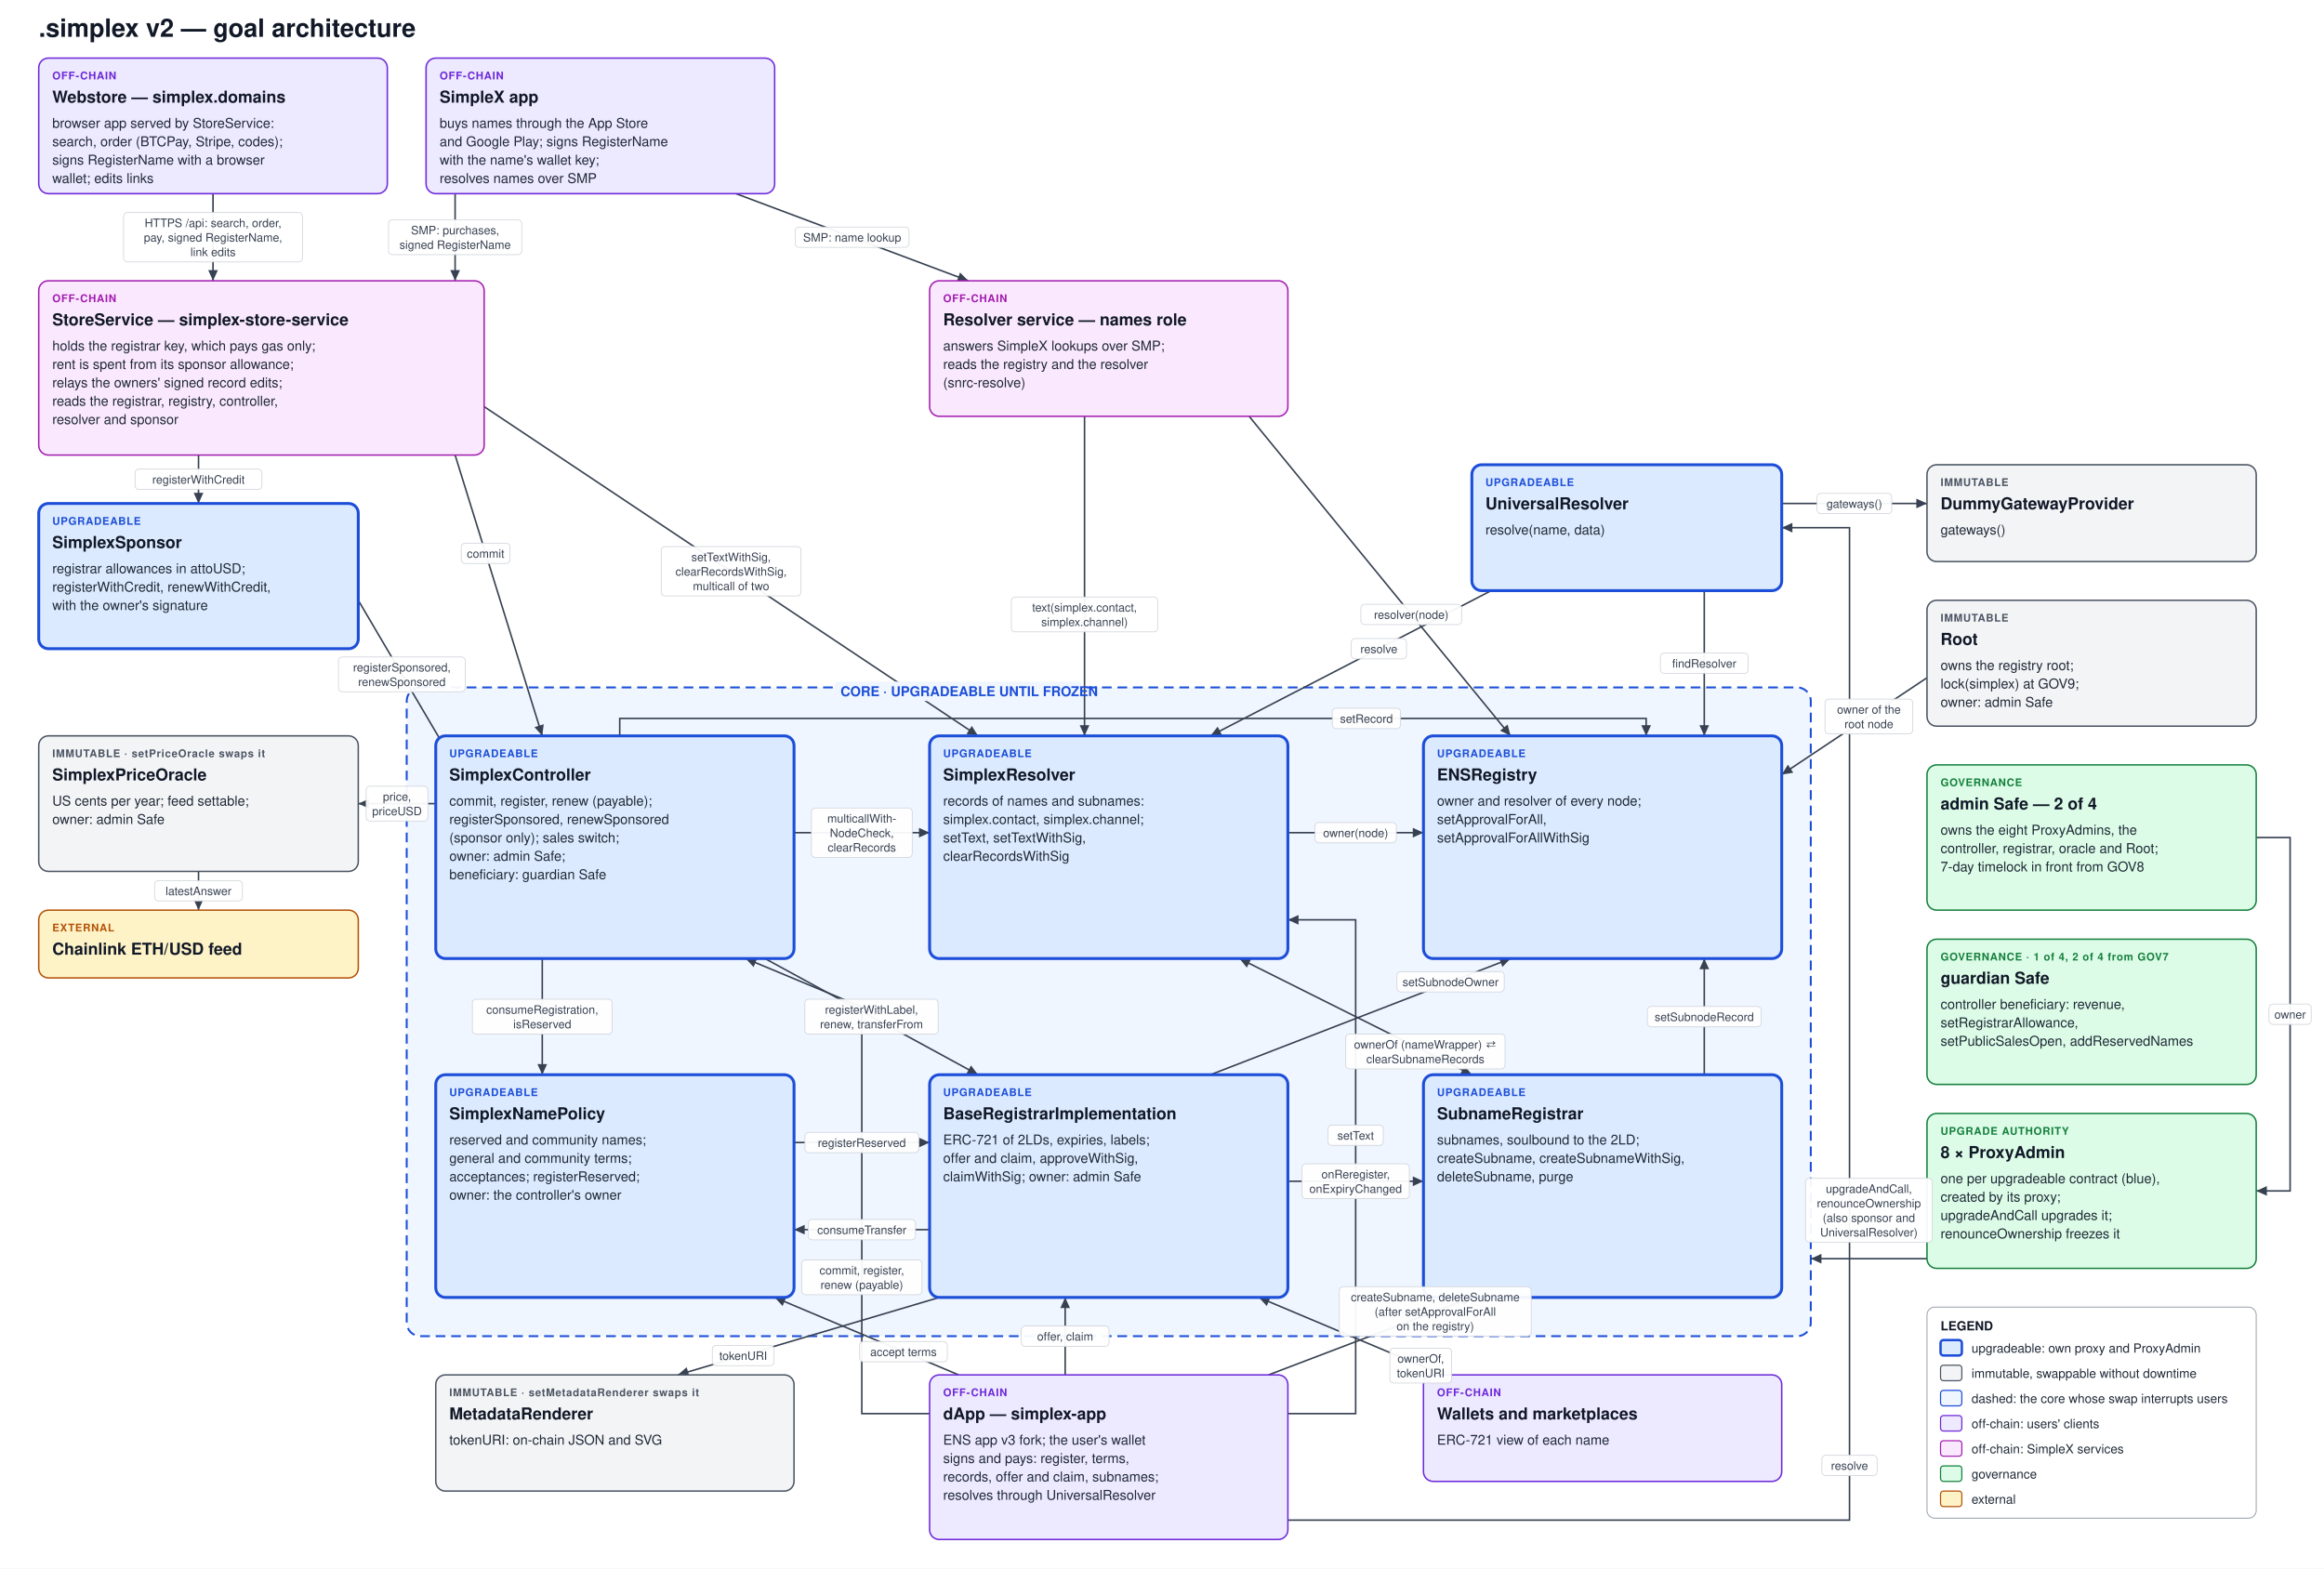
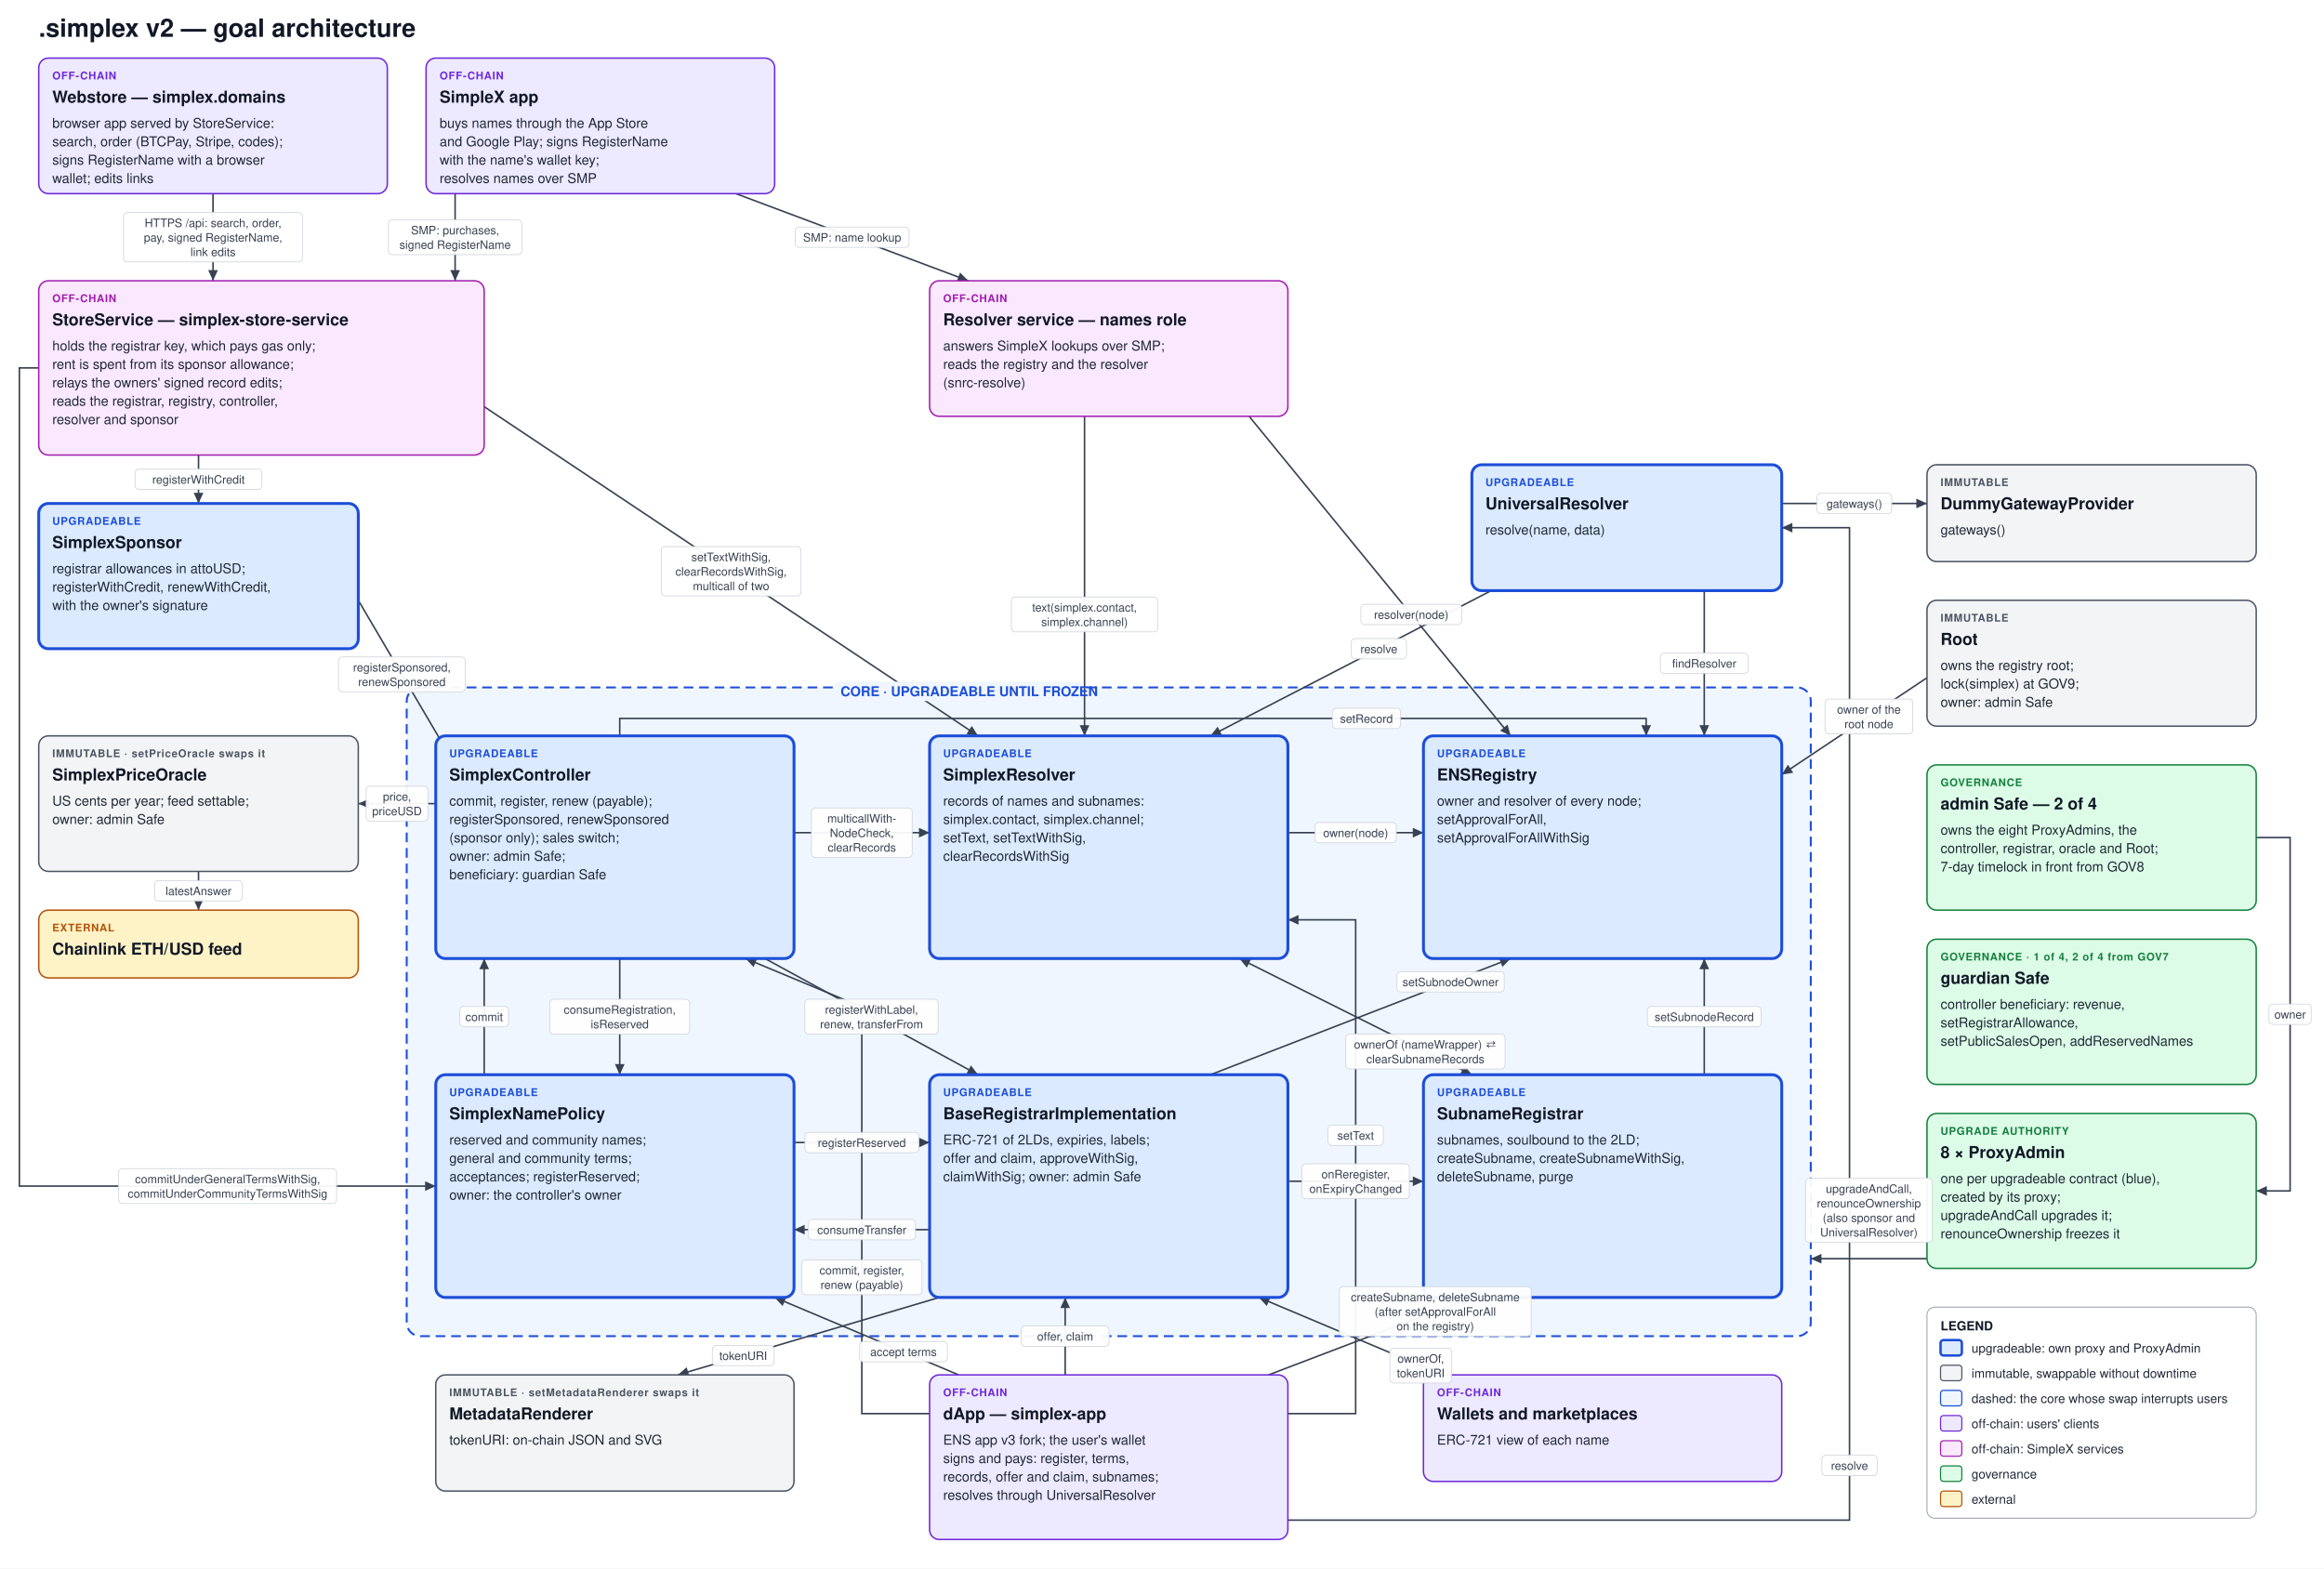
<svg xmlns="http://www.w3.org/2000/svg" viewBox="0 0 2400 1620" width="2400" height="1620" font-family="IBM Plex Sans, Helvetica, Arial, sans-serif" role="img" aria-label=".simplex v2 — goal architecture">
  <rect x="0" y="0" width="2400" height="1620" fill="#ffffff" />
  <text x="40" y="38" font-size="26" font-weight="600" fill="#111827">.simplex v2 — goal architecture</text>
  <rect x="420" y="710" width="1450" height="670" rx="14" fill="#eff6ff" stroke="#1d4ed8" stroke-width="2" stroke-dasharray="10 6" />
  <polyline points="220,200 220,290" fill="none" stroke="#374151" stroke-width="1.6" />
  <polygon points="220,290 215,279 225,279" fill="#374151" />
  <polyline points="470,200 470,290" fill="none" stroke="#374151" stroke-width="1.6" />
  <polygon points="470,290 465,279 475,279" fill="#374151" />
  <polyline points="760,200 1000,290" fill="none" stroke="#374151" stroke-width="1.6" />
  <polygon points="1000,290 987.945,290.819 991.456,281.456" fill="#374151" />
  <polyline points="205,470 205,520" fill="none" stroke="#374151" stroke-width="1.6" />
  <polygon points="205,520 200,509 210,509" fill="#374151" />
-   <polyline points="470,470 560,760" fill="none" stroke="#374151" stroke-width="1.6" />
-   <polygon points="560,760 551.964,750.976 561.515,748.012" fill="#374151" />
+   <polyline points="40,380 20,380 20,1225 450,1225" fill="none" stroke="#374151" stroke-width="1.6" />
+   <polygon points="450,1225 439,1230 439,1220" fill="#374151" />
  <polyline points="500,420 1010,760" fill="none" stroke="#374151" stroke-width="1.6" />
  <polygon points="1010,760 998.074,758.059 1003.621,749.738" fill="#374151" />
  <polyline points="1120,430 1120,760" fill="none" stroke="#374151" stroke-width="1.6" />
  <polygon points="1120,760 1115,749 1125,749" fill="#374151" />
  <polyline points="1290,430 1560,760" fill="none" stroke="#374151" stroke-width="1.6" />
  <polygon points="1560,760 1549.165,754.653 1556.904,748.32" fill="#374151" />
  <polyline points="370,620 470,790" fill="none" stroke="#374151" stroke-width="1.6" />
  <polygon points="470,790 460.113,783.054 468.732,777.984" fill="#374151" />
  <polyline points="450,830 370,830" fill="none" stroke="#374151" stroke-width="1.6" />
  <polygon points="370,830 381,825 381,835" fill="#374151" />
  <polyline points="205,900 205,940" fill="none" stroke="#374151" stroke-width="1.6" />
  <polygon points="205,940 200,929 210,929" fill="#374151" />
  <polyline points="820,860 960,860" fill="none" stroke="#374151" stroke-width="1.6" />
  <polygon points="960,860 949,865 949,855" fill="#374151" />
  <polyline points="640,760 640,742 1700,742 1700,760" fill="none" stroke="#374151" stroke-width="1.6" />
  <polygon points="1700,760 1695,749 1705,749" fill="#374151" />
-   <polyline points="560,990 560,1110" fill="none" stroke="#374151" stroke-width="1.6" />
-   <polygon points="560,1110 555,1099 565,1099" fill="#374151" />
+   <polyline points="640,990 640,1110" fill="none" stroke="#374151" stroke-width="1.6" />
+   <polygon points="640,1110 635,1099 645,1099" fill="#374151" />
+   <polyline points="500,1110 500,990" fill="none" stroke="#374151" stroke-width="1.6" />
+   <polygon points="500,990 505,1001 495,1001" fill="#374151" />
  <polyline points="790,990 1010,1110" fill="none" stroke="#374151" stroke-width="1.6" />
  <polygon points="1010,1110 997.949,1109.122 1002.737,1100.343" fill="#374151" />
  <polyline points="1330,860 1470,860" fill="none" stroke="#374151" stroke-width="1.6" />
  <polygon points="1470,860 1459,865 1459,855" fill="#374151" />
  <polyline points="1520,1110 1280,990" fill="none" stroke="#374151" stroke-width="1.6" />
  <polygon points="1280,990 1292.075,990.447 1287.603,999.391" fill="#374151" />
  <polygon points="1520,1110 1507.925,1109.553 1512.397,1100.609" fill="#374151" />
  <polyline points="1250,1110 1560,990" fill="none" stroke="#374151" stroke-width="1.6" />
  <polygon points="1560,990 1551.547,998.634 1547.937,989.308" fill="#374151" />
  <polyline points="1760,1110 1760,990" fill="none" stroke="#374151" stroke-width="1.6" />
  <polygon points="1760,990 1765,1001 1755,1001" fill="#374151" />
  <polyline points="820,1180 960,1180" fill="none" stroke="#374151" stroke-width="1.6" />
  <polygon points="960,1180 949,1185 949,1175" fill="#374151" />
  <polyline points="960,1270 820,1270" fill="none" stroke="#374151" stroke-width="1.6" />
  <polygon points="820,1270 831,1265 831,1275" fill="#374151" />
  <polyline points="1330,1220 1470,1220" fill="none" stroke="#374151" stroke-width="1.6" />
  <polygon points="1470,1220 1459,1225 1459,1215" fill="#374151" />
  <polyline points="970,1340 700,1420" fill="none" stroke="#374151" stroke-width="1.6" />
  <polygon points="700,1420 709.126,1412.081 711.967,1421.669" fill="#374151" />
  <polyline points="1490,1420 1300,1340" fill="none" stroke="#374151" stroke-width="1.6" />
  <polygon points="1300,1340 1312.078,1339.66 1308.198,1348.877" fill="#374151" />
  <polyline points="1100,1420 1100,1340" fill="none" stroke="#374151" stroke-width="1.6" />
  <polygon points="1100,1340 1105,1351 1095,1351" fill="#374151" />
  <polyline points="990,1420 800,1340" fill="none" stroke="#374151" stroke-width="1.6" />
  <polygon points="800,1340 812.078,1339.66 808.198,1348.877" fill="#374151" />
  <polyline points="1310,1420 1520,1340" fill="none" stroke="#374151" stroke-width="1.6" />
  <polygon points="1520,1340 1511.501,1348.588 1507.941,1339.244" fill="#374151" />
  <polyline points="960,1460 890,1460 890,1040 770,990" fill="none" stroke="#374151" stroke-width="1.6" />
  <polygon points="770,990 782.077,989.615 778.231,998.846" fill="#374151" />
  <polyline points="1330,1460 1400,1460 1400,950 1330,950" fill="none" stroke="#374151" stroke-width="1.6" />
  <polygon points="1330,950 1341,945 1341,955" fill="#374151" />
  <polyline points="1330,1570 1910,1570 1910,545 1840,545" fill="none" stroke="#374151" stroke-width="1.6" />
  <polygon points="1840,545 1851,540 1851,550" fill="#374151" />
  <polyline points="1540,610 1250,760" fill="none" stroke="#374151" stroke-width="1.6" />
  <polygon points="1250,760 1257.473,750.505 1262.068,759.387" fill="#374151" />
  <polyline points="1760,610 1760,760" fill="none" stroke="#374151" stroke-width="1.6" />
  <polygon points="1760,760 1755,749 1765,749" fill="#374151" />
  <polyline points="1840,520 1990,520" fill="none" stroke="#374151" stroke-width="1.6" />
  <polygon points="1990,520 1979,525 1979,515" fill="#374151" />
  <polyline points="1990,700 1840,800" fill="none" stroke="#374151" stroke-width="1.6" />
  <polygon points="1840,800 1846.379,789.738 1851.926,798.059" fill="#374151" />
  <polyline points="2330,865 2365,865 2365,1230 2330,1230" fill="none" stroke="#374151" stroke-width="1.6" />
  <polygon points="2330,1230 2341,1225 2341,1235" fill="#374151" />
  <polyline points="1990,1300 1870,1300" fill="none" stroke="#374151" stroke-width="1.6" />
  <polygon points="1870,1300 1881,1295 1881,1305" fill="#374151" />
  <rect x="40" y="60" width="360" height="140" rx="10" fill="#ede9fe" stroke="#6d28d9" stroke-width="1.5" />
  <text x="54" y="82" font-size="11" font-weight="600" letter-spacing="0.06em" fill="#6d28d9">OFF-CHAIN</text>
  <text x="54" y="106" font-size="17" font-weight="600" fill="#111827">Webstore — simplex.domains</text>
  <text x="54" y="132" font-size="14" fill="#1f2937">browser app served by StoreService:</text>
  <text x="54" y="151" font-size="14" fill="#1f2937">search, order (BTCPay, Stripe, codes);</text>
  <text x="54" y="170" font-size="14" fill="#1f2937">signs RegisterName with a browser</text>
  <text x="54" y="189" font-size="14" fill="#1f2937">wallet; edits links</text>
  <rect x="440" y="60" width="360" height="140" rx="10" fill="#ede9fe" stroke="#6d28d9" stroke-width="1.5" />
  <text x="454" y="82" font-size="11" font-weight="600" letter-spacing="0.06em" fill="#6d28d9">OFF-CHAIN</text>
  <text x="454" y="106" font-size="17" font-weight="600" fill="#111827">SimpleX app</text>
  <text x="454" y="132" font-size="14" fill="#1f2937">buys names through the App Store</text>
  <text x="454" y="151" font-size="14" fill="#1f2937">and Google Play; signs RegisterName</text>
  <text x="454" y="170" font-size="14" fill="#1f2937">with the name's wallet key;</text>
  <text x="454" y="189" font-size="14" fill="#1f2937">resolves names over SMP</text>
  <rect x="40" y="290" width="460" height="180" rx="10" fill="#fae8ff" stroke="#a21caf" stroke-width="1.5" />
  <text x="54" y="312" font-size="11" font-weight="600" letter-spacing="0.06em" fill="#a21caf">OFF-CHAIN</text>
  <text x="54" y="336" font-size="17" font-weight="600" fill="#111827">StoreService — simplex-store-service</text>
  <text x="54" y="362" font-size="14" fill="#1f2937">holds the registrar key, which pays gas only;</text>
  <text x="54" y="381" font-size="14" fill="#1f2937">rent is spent from its sponsor allowance;</text>
  <text x="54" y="400" font-size="14" fill="#1f2937">relays the owners' signed record edits;</text>
  <text x="54" y="419" font-size="14" fill="#1f2937">reads the registrar, registry, controller,</text>
  <text x="54" y="438" font-size="14" fill="#1f2937">resolver and sponsor</text>
  <rect x="960" y="290" width="370" height="140" rx="10" fill="#fae8ff" stroke="#a21caf" stroke-width="1.5" />
  <text x="974" y="312" font-size="11" font-weight="600" letter-spacing="0.06em" fill="#a21caf">OFF-CHAIN</text>
  <text x="974" y="336" font-size="17" font-weight="600" fill="#111827">Resolver service — names role</text>
  <text x="974" y="362" font-size="14" fill="#1f2937">answers SimpleX lookups over SMP;</text>
  <text x="974" y="381" font-size="14" fill="#1f2937">reads the registry and the resolver</text>
  <text x="974" y="400" font-size="14" fill="#1f2937">(snrc-resolve)</text>
  <rect x="40" y="520" width="330" height="150" rx="10" fill="#dbeafe" stroke="#1d4ed8" stroke-width="3" />
  <text x="54" y="542" font-size="11" font-weight="600" letter-spacing="0.06em" fill="#1d4ed8">UPGRADEABLE</text>
  <text x="54" y="566" font-size="17" font-weight="600" fill="#111827">SimplexSponsor</text>
  <text x="54" y="592" font-size="14" fill="#1f2937">registrar allowances in attoUSD;</text>
  <text x="54" y="611" font-size="14" fill="#1f2937">registerWithCredit, renewWithCredit,</text>
  <text x="54" y="630" font-size="14" fill="#1f2937">with the owner's signature</text>
  <rect x="40" y="760" width="330" height="140" rx="10" fill="#f3f4f6" stroke="#4b5563" stroke-width="1.5" />
  <text x="54" y="782" font-size="11" font-weight="600" letter-spacing="0.06em" fill="#4b5563">IMMUTABLE · setPriceOracle swaps it</text>
  <text x="54" y="806" font-size="17" font-weight="600" fill="#111827">SimplexPriceOracle</text>
  <text x="54" y="832" font-size="14" fill="#1f2937">US cents per year; feed settable;</text>
  <text x="54" y="851" font-size="14" fill="#1f2937">owner: admin Safe</text>
  <rect x="40" y="940" width="330" height="70" rx="10" fill="#fef3c7" stroke="#b45309" stroke-width="1.5" />
  <text x="54" y="962" font-size="11" font-weight="600" letter-spacing="0.06em" fill="#b45309">EXTERNAL</text>
  <text x="54" y="986" font-size="17" font-weight="600" fill="#111827">Chainlink ETH/USD feed</text>
  <rect x="450" y="760" width="370" height="230" rx="10" fill="#dbeafe" stroke="#1d4ed8" stroke-width="3" />
  <text x="464" y="782" font-size="11" font-weight="600" letter-spacing="0.06em" fill="#1d4ed8">UPGRADEABLE</text>
  <text x="464" y="806" font-size="17" font-weight="600" fill="#111827">SimplexController</text>
  <text x="464" y="832" font-size="14" fill="#1f2937">commit, register, renew (payable);</text>
  <text x="464" y="851" font-size="14" fill="#1f2937">registerSponsored, renewSponsored</text>
  <text x="464" y="870" font-size="14" fill="#1f2937">(sponsor only); sales switch;</text>
  <text x="464" y="889" font-size="14" fill="#1f2937">owner: admin Safe;</text>
  <text x="464" y="908" font-size="14" fill="#1f2937">beneficiary: guardian Safe</text>
  <rect x="960" y="760" width="370" height="230" rx="10" fill="#dbeafe" stroke="#1d4ed8" stroke-width="3" />
  <text x="974" y="782" font-size="11" font-weight="600" letter-spacing="0.06em" fill="#1d4ed8">UPGRADEABLE</text>
  <text x="974" y="806" font-size="17" font-weight="600" fill="#111827">SimplexResolver</text>
  <text x="974" y="832" font-size="14" fill="#1f2937">records of names and subnames:</text>
  <text x="974" y="851" font-size="14" fill="#1f2937">simplex.contact, simplex.channel;</text>
  <text x="974" y="870" font-size="14" fill="#1f2937">setText, setTextWithSig,</text>
  <text x="974" y="889" font-size="14" fill="#1f2937">clearRecordsWithSig</text>
  <rect x="1470" y="760" width="370" height="230" rx="10" fill="#dbeafe" stroke="#1d4ed8" stroke-width="3" />
  <text x="1484" y="782" font-size="11" font-weight="600" letter-spacing="0.06em" fill="#1d4ed8">UPGRADEABLE</text>
  <text x="1484" y="806" font-size="17" font-weight="600" fill="#111827">ENSRegistry</text>
  <text x="1484" y="832" font-size="14" fill="#1f2937">owner and resolver of every node;</text>
  <text x="1484" y="851" font-size="14" fill="#1f2937">setApprovalForAll,</text>
  <text x="1484" y="870" font-size="14" fill="#1f2937">setApprovalForAllWithSig</text>
  <rect x="450" y="1110" width="370" height="230" rx="10" fill="#dbeafe" stroke="#1d4ed8" stroke-width="3" />
  <text x="464" y="1132" font-size="11" font-weight="600" letter-spacing="0.06em" fill="#1d4ed8">UPGRADEABLE</text>
  <text x="464" y="1156" font-size="17" font-weight="600" fill="#111827">SimplexNamePolicy</text>
  <text x="464" y="1182" font-size="14" fill="#1f2937">reserved and community names;</text>
  <text x="464" y="1201" font-size="14" fill="#1f2937">general and community terms;</text>
  <text x="464" y="1220" font-size="14" fill="#1f2937">acceptances; registerReserved;</text>
  <text x="464" y="1239" font-size="14" fill="#1f2937">owner: the controller's owner</text>
  <rect x="960" y="1110" width="370" height="230" rx="10" fill="#dbeafe" stroke="#1d4ed8" stroke-width="3" />
  <text x="974" y="1132" font-size="11" font-weight="600" letter-spacing="0.06em" fill="#1d4ed8">UPGRADEABLE</text>
  <text x="974" y="1156" font-size="17" font-weight="600" fill="#111827">BaseRegistrarImplementation</text>
  <text x="974" y="1182" font-size="14" fill="#1f2937">ERC-721 of 2LDs, expiries, labels;</text>
  <text x="974" y="1201" font-size="14" fill="#1f2937">offer and claim, approveWithSig,</text>
  <text x="974" y="1220" font-size="14" fill="#1f2937">claimWithSig; owner: admin Safe</text>
  <rect x="1470" y="1110" width="370" height="230" rx="10" fill="#dbeafe" stroke="#1d4ed8" stroke-width="3" />
  <text x="1484" y="1132" font-size="11" font-weight="600" letter-spacing="0.06em" fill="#1d4ed8">UPGRADEABLE</text>
  <text x="1484" y="1156" font-size="17" font-weight="600" fill="#111827">SubnameRegistrar</text>
  <text x="1484" y="1182" font-size="14" fill="#1f2937">subnames, soulbound to the 2LD;</text>
  <text x="1484" y="1201" font-size="14" fill="#1f2937">createSubname, createSubnameWithSig,</text>
  <text x="1484" y="1220" font-size="14" fill="#1f2937">deleteSubname, purge</text>
  <rect x="450" y="1420" width="370" height="120" rx="10" fill="#f3f4f6" stroke="#4b5563" stroke-width="1.5" />
  <text x="464" y="1442" font-size="11" font-weight="600" letter-spacing="0.06em" fill="#4b5563">IMMUTABLE · setMetadataRenderer swaps it</text>
  <text x="464" y="1466" font-size="17" font-weight="600" fill="#111827">MetadataRenderer</text>
  <text x="464" y="1492" font-size="14" fill="#1f2937">tokenURI: on-chain JSON and SVG</text>
  <rect x="960" y="1420" width="370" height="170" rx="10" fill="#ede9fe" stroke="#6d28d9" stroke-width="1.5" />
  <text x="974" y="1442" font-size="11" font-weight="600" letter-spacing="0.06em" fill="#6d28d9">OFF-CHAIN</text>
  <text x="974" y="1466" font-size="17" font-weight="600" fill="#111827">dApp — simplex-app</text>
  <text x="974" y="1492" font-size="14" fill="#1f2937">ENS app v3 fork; the user's wallet</text>
  <text x="974" y="1511" font-size="14" fill="#1f2937">signs and pays: register, terms,</text>
  <text x="974" y="1530" font-size="14" fill="#1f2937">records, offer and claim, subnames;</text>
  <text x="974" y="1549" font-size="14" fill="#1f2937">resolves through UniversalResolver</text>
  <rect x="1470" y="1420" width="370" height="110" rx="10" fill="#ede9fe" stroke="#6d28d9" stroke-width="1.5" />
  <text x="1484" y="1442" font-size="11" font-weight="600" letter-spacing="0.06em" fill="#6d28d9">OFF-CHAIN</text>
  <text x="1484" y="1466" font-size="17" font-weight="600" fill="#111827">Wallets and marketplaces</text>
  <text x="1484" y="1492" font-size="14" fill="#1f2937">ERC-721 view of each name</text>
  <rect x="1520" y="480" width="320" height="130" rx="10" fill="#dbeafe" stroke="#1d4ed8" stroke-width="3" />
  <text x="1534" y="502" font-size="11" font-weight="600" letter-spacing="0.06em" fill="#1d4ed8">UPGRADEABLE</text>
  <text x="1534" y="526" font-size="17" font-weight="600" fill="#111827">UniversalResolver</text>
  <text x="1534" y="552" font-size="14" fill="#1f2937">resolve(name, data)</text>
  <rect x="1990" y="480" width="340" height="100" rx="10" fill="#f3f4f6" stroke="#4b5563" stroke-width="1.5" />
  <text x="2004" y="502" font-size="11" font-weight="600" letter-spacing="0.06em" fill="#4b5563">IMMUTABLE</text>
  <text x="2004" y="526" font-size="17" font-weight="600" fill="#111827">DummyGatewayProvider</text>
  <text x="2004" y="552" font-size="14" fill="#1f2937">gateways()</text>
  <rect x="1990" y="620" width="340" height="130" rx="10" fill="#f3f4f6" stroke="#4b5563" stroke-width="1.5" />
  <text x="2004" y="642" font-size="11" font-weight="600" letter-spacing="0.06em" fill="#4b5563">IMMUTABLE</text>
  <text x="2004" y="666" font-size="17" font-weight="600" fill="#111827">Root</text>
  <text x="2004" y="692" font-size="14" fill="#1f2937">owns the registry root;</text>
  <text x="2004" y="711" font-size="14" fill="#1f2937">lock(simplex) at GOV9;</text>
  <text x="2004" y="730" font-size="14" fill="#1f2937">owner: admin Safe</text>
  <rect x="1990" y="790" width="340" height="150" rx="10" fill="#dcfce7" stroke="#15803d" stroke-width="1.5" />
  <text x="2004" y="812" font-size="11" font-weight="600" letter-spacing="0.06em" fill="#15803d">GOVERNANCE</text>
  <text x="2004" y="836" font-size="17" font-weight="600" fill="#111827">admin Safe — 2 of 4</text>
  <text x="2004" y="862" font-size="14" fill="#1f2937">owns the eight ProxyAdmins, the</text>
  <text x="2004" y="881" font-size="14" fill="#1f2937">controller, registrar, oracle and Root;</text>
  <text x="2004" y="900" font-size="14" fill="#1f2937">7-day timelock in front from GOV8</text>
  <rect x="1990" y="970" width="340" height="150" rx="10" fill="#dcfce7" stroke="#15803d" stroke-width="1.5" />
  <text x="2004" y="992" font-size="11" font-weight="600" letter-spacing="0.06em" fill="#15803d">GOVERNANCE · 1 of 4, 2 of 4 from GOV7</text>
  <text x="2004" y="1016" font-size="17" font-weight="600" fill="#111827">guardian Safe</text>
  <text x="2004" y="1042" font-size="14" fill="#1f2937">controller beneficiary: revenue,</text>
  <text x="2004" y="1061" font-size="14" fill="#1f2937">setRegistrarAllowance,</text>
  <text x="2004" y="1080" font-size="14" fill="#1f2937">setPublicSalesOpen, addReservedNames</text>
  <rect x="1990" y="1150" width="340" height="160" rx="10" fill="#dcfce7" stroke="#15803d" stroke-width="1.5" />
  <text x="2004" y="1172" font-size="11" font-weight="600" letter-spacing="0.06em" fill="#15803d">UPGRADE AUTHORITY</text>
  <text x="2004" y="1196" font-size="17" font-weight="600" fill="#111827">8 × ProxyAdmin</text>
  <text x="2004" y="1222" font-size="14" fill="#1f2937">one per upgradeable contract (blue),</text>
  <text x="2004" y="1241" font-size="14" fill="#1f2937">created by its proxy;</text>
  <text x="2004" y="1260" font-size="14" fill="#1f2937">upgradeAndCall upgrades it;</text>
  <text x="2004" y="1279" font-size="14" fill="#1f2937">renounceOwnership freezes it</text>
  <rect x="862" y="704" width="255.04" height="20" rx="4" fill="#eff6ff" />
  <text x="868" y="719" font-size="14" font-weight="600" fill="#1d4ed8">CORE · UPGRADEABLE UNTIL FROZEN</text>
  <rect x="127.64" y="219.5" width="184.72" height="51" rx="4" fill="#ffffff" fill-opacity="0.94" stroke="#d1d5db" stroke-width="0.8" />
  <text x="220" y="234.5" font-size="12" text-anchor="middle" fill="#374151">HTTPS /api: search, order,</text>
  <text x="220" y="249.5" font-size="12" text-anchor="middle" fill="#374151">pay, signed RegisterName,</text>
  <text x="220" y="264.5" font-size="12" text-anchor="middle" fill="#374151">link edits</text>
  <rect x="401.16" y="227" width="137.68" height="36" rx="4" fill="#ffffff" fill-opacity="0.94" stroke="#d1d5db" stroke-width="0.8" />
  <text x="470" y="242" font-size="12" text-anchor="middle" fill="#374151">SMP: purchases,</text>
  <text x="470" y="257" font-size="12" text-anchor="middle" fill="#374151">signed RegisterName</text>
  <rect x="821.24" y="234.5" width="117.52" height="21" rx="4" fill="#ffffff" fill-opacity="0.94" stroke="#d1d5db" stroke-width="0.8" />
  <text x="880" y="249.5" font-size="12" text-anchor="middle" fill="#374151">SMP: name lookup</text>
  <rect x="139.52" y="484.5" width="130.96" height="21" rx="4" fill="#ffffff" fill-opacity="0.94" stroke="#d1d5db" stroke-width="0.8" />
  <text x="205" y="499.5" font-size="12" text-anchor="middle" fill="#374151">registerWithCredit</text>
-   <rect x="476.34" y="561" width="50.32" height="21" rx="4" fill="#ffffff" fill-opacity="0.94" stroke="#d1d5db" stroke-width="0.8" />
-   <text x="501.5" y="576" font-size="12" text-anchor="middle" fill="#374151">commit</text>
+   <rect x="122.51" y="1207" width="225.04" height="36" rx="4" fill="#ffffff" fill-opacity="0.94" stroke="#d1d5db" stroke-width="0.8" />
+   <text x="235.03" y="1222" font-size="12" text-anchor="middle" fill="#374151">commitUnderGeneralTermsWithSig,</text>
+   <text x="235.03" y="1237" font-size="12" text-anchor="middle" fill="#374151">commitUnderCommunityTermsWithSig</text>
  <rect x="682.8" y="564.5" width="144.4" height="51" rx="4" fill="#ffffff" fill-opacity="0.94" stroke="#d1d5db" stroke-width="0.8" />
  <text x="755" y="579.5" font-size="12" text-anchor="middle" fill="#374151">setTextWithSig,</text>
  <text x="755" y="594.5" font-size="12" text-anchor="middle" fill="#374151">clearRecordsWithSig,</text>
  <text x="755" y="609.5" font-size="12" text-anchor="middle" fill="#374151">multicall of two</text>
  <rect x="1044.44" y="616.6" width="151.12" height="36" rx="4" fill="#ffffff" fill-opacity="0.94" stroke="#d1d5db" stroke-width="0.8" />
  <text x="1120" y="631.6" font-size="12" text-anchor="middle" fill="#374151">text(simplex.contact,</text>
  <text x="1120" y="646.6" font-size="12" text-anchor="middle" fill="#374151">simplex.channel)</text>
  <rect x="1405.36" y="624.1" width="104.08" height="21" rx="4" fill="#ffffff" fill-opacity="0.94" stroke="#d1d5db" stroke-width="0.8" />
  <text x="1457.4" y="639.1" font-size="12" text-anchor="middle" fill="#374151">resolver(node)</text>
  <rect x="349.52" y="678.5" width="130.96" height="36" rx="4" fill="#ffffff" fill-opacity="0.94" stroke="#d1d5db" stroke-width="0.8" />
  <text x="415" y="693.5" font-size="12" text-anchor="middle" fill="#374151">registerSponsored,</text>
  <text x="415" y="708.5" font-size="12" text-anchor="middle" fill="#374151">renewSponsored</text>
  <rect x="378.12" y="812" width="63.76" height="36" rx="4" fill="#ffffff" fill-opacity="0.94" stroke="#d1d5db" stroke-width="0.8" />
  <text x="410" y="827" font-size="12" text-anchor="middle" fill="#374151">price,</text>
  <text x="410" y="842" font-size="12" text-anchor="middle" fill="#374151">priceUSD</text>
  <rect x="159.68" y="909.5" width="90.64" height="21" rx="4" fill="#ffffff" fill-opacity="0.94" stroke="#d1d5db" stroke-width="0.8" />
  <text x="205" y="924.5" font-size="12" text-anchor="middle" fill="#374151">latestAnswer</text>
  <rect x="837.96" y="834.5" width="104.08" height="51" rx="4" fill="#ffffff" fill-opacity="0.94" stroke="#d1d5db" stroke-width="0.8" />
  <text x="890" y="849.5" font-size="12" text-anchor="middle" fill="#374151">multicallWith-</text>
  <text x="890" y="864.5" font-size="12" text-anchor="middle" fill="#374151">NodeCheck,</text>
  <text x="890" y="879.5" font-size="12" text-anchor="middle" fill="#374151">clearRecords</text>
  <rect x="1375.88" y="731.5" width="70.48" height="21" rx="4" fill="#ffffff" fill-opacity="0.94" stroke="#d1d5db" stroke-width="0.8" />
  <text x="1411.12" y="746.5" font-size="12" text-anchor="middle" fill="#374151">setRecord</text>
-   <rect x="487.8" y="1032" width="144.4" height="36" rx="4" fill="#ffffff" fill-opacity="0.94" stroke="#d1d5db" stroke-width="0.8" />
-   <text x="560" y="1047" font-size="12" text-anchor="middle" fill="#374151">consumeRegistration,</text>
-   <text x="560" y="1062" font-size="12" text-anchor="middle" fill="#374151">isReserved</text>
+   <rect x="567.8" y="1032" width="144.4" height="36" rx="4" fill="#ffffff" fill-opacity="0.94" stroke="#d1d5db" stroke-width="0.8" />
+   <text x="640" y="1047" font-size="12" text-anchor="middle" fill="#374151">consumeRegistration,</text>
+   <text x="640" y="1062" font-size="12" text-anchor="middle" fill="#374151">isReserved</text>
+   <rect x="474.84" y="1039.5" width="50.32" height="21" rx="4" fill="#ffffff" fill-opacity="0.94" stroke="#d1d5db" stroke-width="0.8" />
+   <text x="500" y="1054.5" font-size="12" text-anchor="middle" fill="#374151">commit</text>
  <rect x="831.16" y="1032" width="137.68" height="36" rx="4" fill="#ffffff" fill-opacity="0.94" stroke="#d1d5db" stroke-width="0.8" />
  <text x="900" y="1047" font-size="12" text-anchor="middle" fill="#374151">registerWithLabel,</text>
  <text x="900" y="1062" font-size="12" text-anchor="middle" fill="#374151">renew, transferFrom</text>
  <rect x="1358.04" y="849.5" width="83.92" height="21" rx="4" fill="#ffffff" fill-opacity="0.94" stroke="#d1d5db" stroke-width="0.8" />
  <text x="1400" y="864.5" font-size="12" text-anchor="middle" fill="#374151">owner(node)</text>
  <rect x="1389.72" y="1068" width="164.56" height="36" rx="4" fill="#ffffff" fill-opacity="0.94" stroke="#d1d5db" stroke-width="0.8" />
  <text x="1472" y="1083" font-size="12" text-anchor="middle" fill="#374151">ownerOf (nameWrapper) ⇄</text>
  <text x="1472" y="1098" font-size="12" text-anchor="middle" fill="#374151">clearSubnameRecords</text>
  <rect x="1442.6" y="1003.5" width="110.8" height="21" rx="4" fill="#ffffff" fill-opacity="0.94" stroke="#d1d5db" stroke-width="0.8" />
  <text x="1498" y="1018.5" font-size="12" text-anchor="middle" fill="#374151">setSubnodeOwner</text>
  <rect x="1701.24" y="1039.5" width="117.52" height="21" rx="4" fill="#ffffff" fill-opacity="0.94" stroke="#d1d5db" stroke-width="0.8" />
  <text x="1760" y="1054.5" font-size="12" text-anchor="middle" fill="#374151">setSubnodeRecord</text>
  <rect x="831.24" y="1169.5" width="117.52" height="21" rx="4" fill="#ffffff" fill-opacity="0.94" stroke="#d1d5db" stroke-width="0.8" />
  <text x="890" y="1184.5" font-size="12" text-anchor="middle" fill="#374151">registerReserved</text>
  <rect x="834.6" y="1259.5" width="110.8" height="21" rx="4" fill="#ffffff" fill-opacity="0.94" stroke="#d1d5db" stroke-width="0.8" />
  <text x="890" y="1274.5" font-size="12" text-anchor="middle" fill="#374151">consumeTransfer</text>
  <rect x="1344.6" y="1202" width="110.8" height="36" rx="4" fill="#ffffff" fill-opacity="0.94" stroke="#d1d5db" stroke-width="0.8" />
  <text x="1400" y="1217" font-size="12" text-anchor="middle" fill="#374151">onReregister,</text>
  <text x="1400" y="1232" font-size="12" text-anchor="middle" fill="#374151">onExpiryChanged</text>
  <rect x="735.62" y="1389.5" width="63.76" height="21" rx="4" fill="#ffffff" fill-opacity="0.94" stroke="#d1d5db" stroke-width="0.8" />
  <text x="767.5" y="1404.5" font-size="12" text-anchor="middle" fill="#374151">tokenURI</text>
  <rect x="1435.32" y="1392.4" width="63.76" height="36" rx="4" fill="#ffffff" fill-opacity="0.94" stroke="#d1d5db" stroke-width="0.8" />
  <text x="1467.2" y="1407.4" font-size="12" text-anchor="middle" fill="#374151">ownerOf,</text>
  <text x="1467.2" y="1422.4" font-size="12" text-anchor="middle" fill="#374151">tokenURI</text>
  <rect x="1054.68" y="1369.5" width="90.64" height="21" rx="4" fill="#ffffff" fill-opacity="0.94" stroke="#d1d5db" stroke-width="0.8" />
  <text x="1100" y="1384.5" font-size="12" text-anchor="middle" fill="#374151">offer, claim</text>
  <rect x="887.68" y="1385.5" width="90.64" height="21" rx="4" fill="#ffffff" fill-opacity="0.94" stroke="#d1d5db" stroke-width="0.8" />
  <text x="933" y="1400.5" font-size="12" text-anchor="middle" fill="#374151">accept terms</text>
  <rect x="1383.12" y="1328.9" width="198.16" height="51" rx="4" fill="#ffffff" fill-opacity="0.94" stroke="#d1d5db" stroke-width="0.8" />
  <text x="1482.2" y="1343.9" font-size="12" text-anchor="middle" fill="#374151">createSubname, deleteSubname</text>
  <text x="1482.2" y="1358.9" font-size="12" text-anchor="middle" fill="#374151">(after setApprovalForAll</text>
  <text x="1482.2" y="1373.9" font-size="12" text-anchor="middle" fill="#374151">on the registry)</text>
  <rect x="827.88" y="1301.2" width="124.24" height="36" rx="4" fill="#ffffff" fill-opacity="0.94" stroke="#d1d5db" stroke-width="0.8" />
  <text x="890" y="1316.2" font-size="12" text-anchor="middle" fill="#374151">commit, register,</text>
  <text x="890" y="1331.2" font-size="12" text-anchor="middle" fill="#374151">renew (payable)</text>
  <rect x="1371.48" y="1162" width="57.04" height="21" rx="4" fill="#ffffff" fill-opacity="0.94" stroke="#d1d5db" stroke-width="0.8" />
  <text x="1400" y="1177" font-size="12" text-anchor="middle" fill="#374151">setText</text>
  <rect x="1881.48" y="1503" width="57.04" height="21" rx="4" fill="#ffffff" fill-opacity="0.94" stroke="#d1d5db" stroke-width="0.8" />
  <text x="1910" y="1518" font-size="12" text-anchor="middle" fill="#374151">resolve</text>
  <rect x="1395.48" y="659.5" width="57.04" height="21" rx="4" fill="#ffffff" fill-opacity="0.94" stroke="#d1d5db" stroke-width="0.8" />
  <text x="1424" y="674.5" font-size="12" text-anchor="middle" fill="#374151">resolve</text>
  <rect x="1714.68" y="674.5" width="90.64" height="21" rx="4" fill="#ffffff" fill-opacity="0.94" stroke="#d1d5db" stroke-width="0.8" />
  <text x="1760" y="689.5" font-size="12" text-anchor="middle" fill="#374151">findResolver</text>
  <rect x="1876.4" y="509.5" width="77.2" height="21" rx="4" fill="#ffffff" fill-opacity="0.94" stroke="#d1d5db" stroke-width="0.8" />
  <text x="1915" y="524.5" font-size="12" text-anchor="middle" fill="#374151">gateways()</text>
  <rect x="1884.68" y="722" width="90.64" height="36" rx="4" fill="#ffffff" fill-opacity="0.94" stroke="#d1d5db" stroke-width="0.8" />
  <text x="1930" y="737" font-size="12" text-anchor="middle" fill="#374151">owner of the</text>
  <text x="1930" y="752" font-size="12" text-anchor="middle" fill="#374151">root node</text>
  <rect x="2343.2" y="1037" width="43.6" height="21" rx="4" fill="#ffffff" fill-opacity="0.94" stroke="#d1d5db" stroke-width="0.8" />
  <text x="2365" y="1052" font-size="12" text-anchor="middle" fill="#374151">owner</text>
  <rect x="1864.52" y="1217" width="130.96" height="66" rx="4" fill="#ffffff" fill-opacity="0.94" stroke="#d1d5db" stroke-width="0.8" />
  <text x="1930" y="1232" font-size="12" text-anchor="middle" fill="#374151">upgradeAndCall,</text>
  <text x="1930" y="1247" font-size="12" text-anchor="middle" fill="#374151">renounceOwnership</text>
  <text x="1930" y="1262" font-size="12" text-anchor="middle" fill="#374151">(also sponsor and</text>
  <text x="1930" y="1277" font-size="12" text-anchor="middle" fill="#374151">UniversalResolver)</text>
  <rect x="1990" y="1350" width="340" height="218" rx="8" fill="#ffffff" stroke="#9ca3af" />
  <text x="2004" y="1374" font-size="13" font-weight="600" fill="#111827">LEGEND</text>
  <rect x="2004" y="1384" width="22" height="16" rx="3" fill="#dbeafe" stroke="#1d4ed8" stroke-width="2.5" />
  <text x="2036" y="1397" font-size="13" fill="#1f2937">upgradeable: own proxy and ProxyAdmin</text>
  <rect x="2004" y="1410" width="22" height="16" rx="3" fill="#f3f4f6" stroke="#4b5563" stroke-width="1.2" />
  <text x="2036" y="1423" font-size="13" fill="#1f2937">immutable, swappable without downtime</text>
  <rect x="2004" y="1436" width="22" height="16" rx="3" fill="#eff6ff" stroke="#1d4ed8" stroke-width="1.2" />
  <text x="2036" y="1449" font-size="13" fill="#1f2937">dashed: the core whose swap interrupts users</text>
  <rect x="2004" y="1462" width="22" height="16" rx="3" fill="#ede9fe" stroke="#6d28d9" stroke-width="1.2" />
  <text x="2036" y="1475" font-size="13" fill="#1f2937">off-chain: users' clients</text>
  <rect x="2004" y="1488" width="22" height="16" rx="3" fill="#fae8ff" stroke="#a21caf" stroke-width="1.2" />
  <text x="2036" y="1501" font-size="13" fill="#1f2937">off-chain: SimpleX services</text>
  <rect x="2004" y="1514" width="22" height="16" rx="3" fill="#dcfce7" stroke="#15803d" stroke-width="1.2" />
  <text x="2036" y="1527" font-size="13" fill="#1f2937">governance</text>
  <rect x="2004" y="1540" width="22" height="16" rx="3" fill="#fef3c7" stroke="#b45309" stroke-width="1.2" />
  <text x="2036" y="1553" font-size="13" fill="#1f2937">external</text>
</svg>
